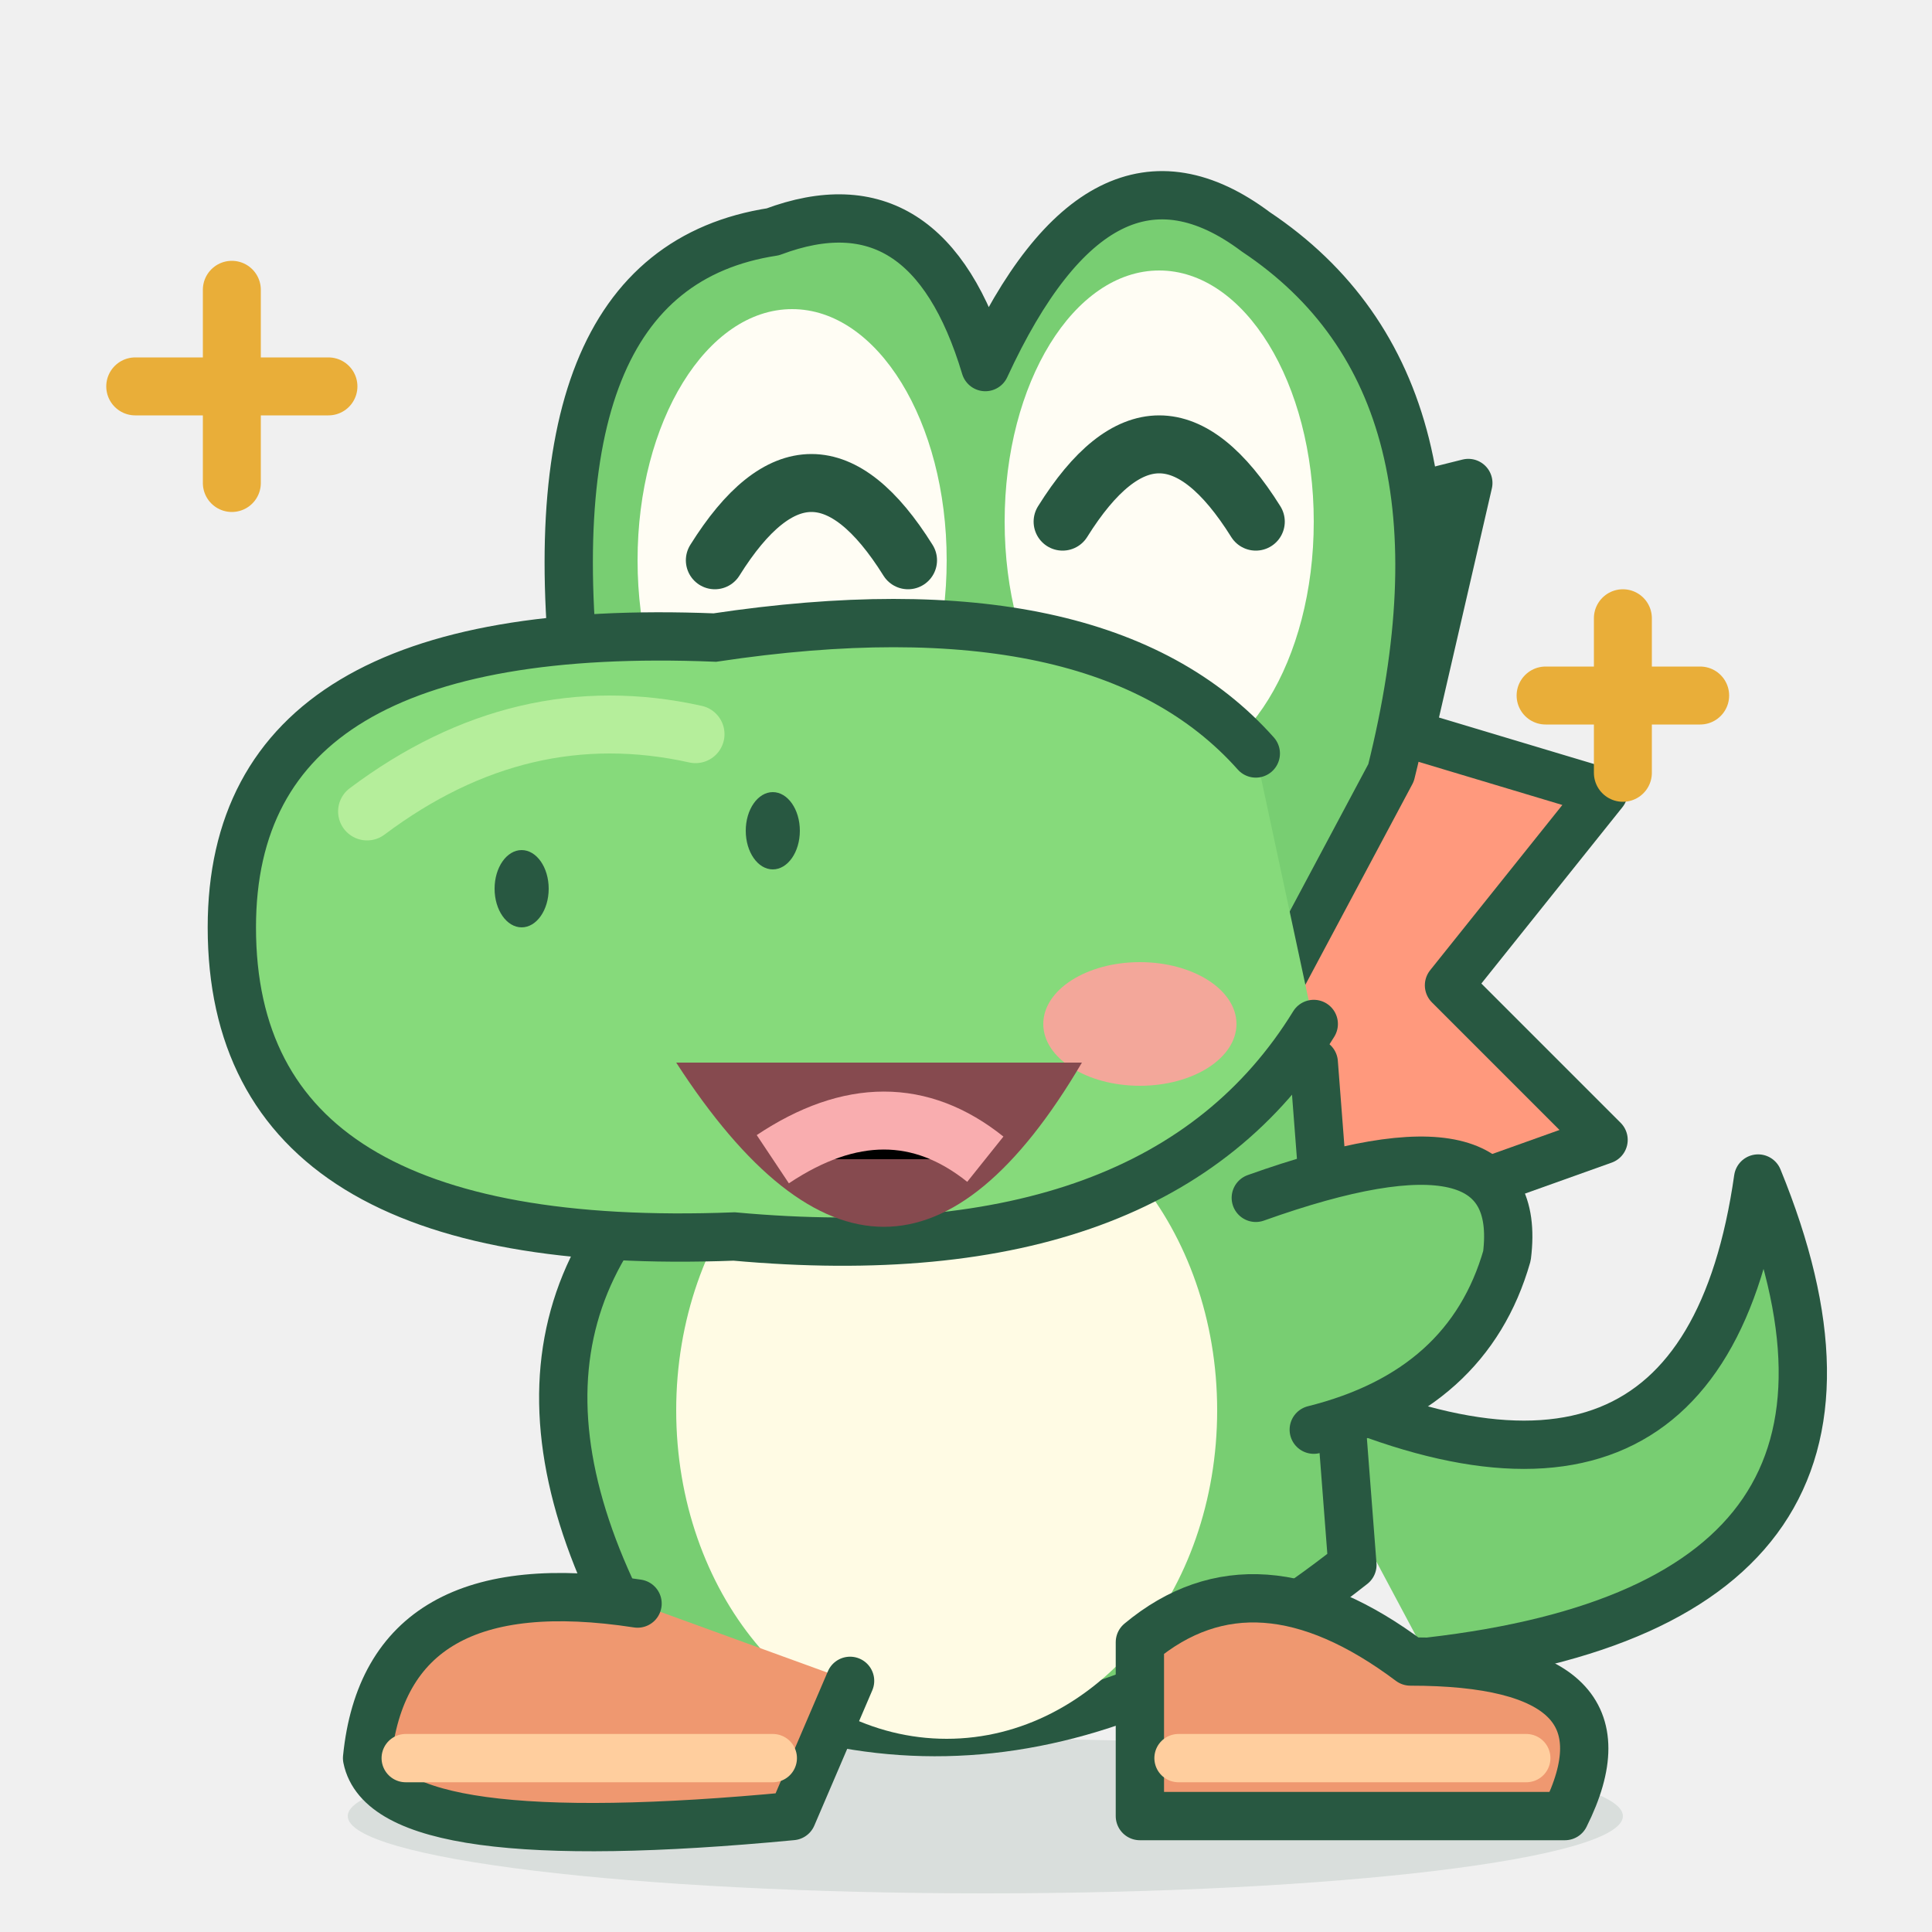
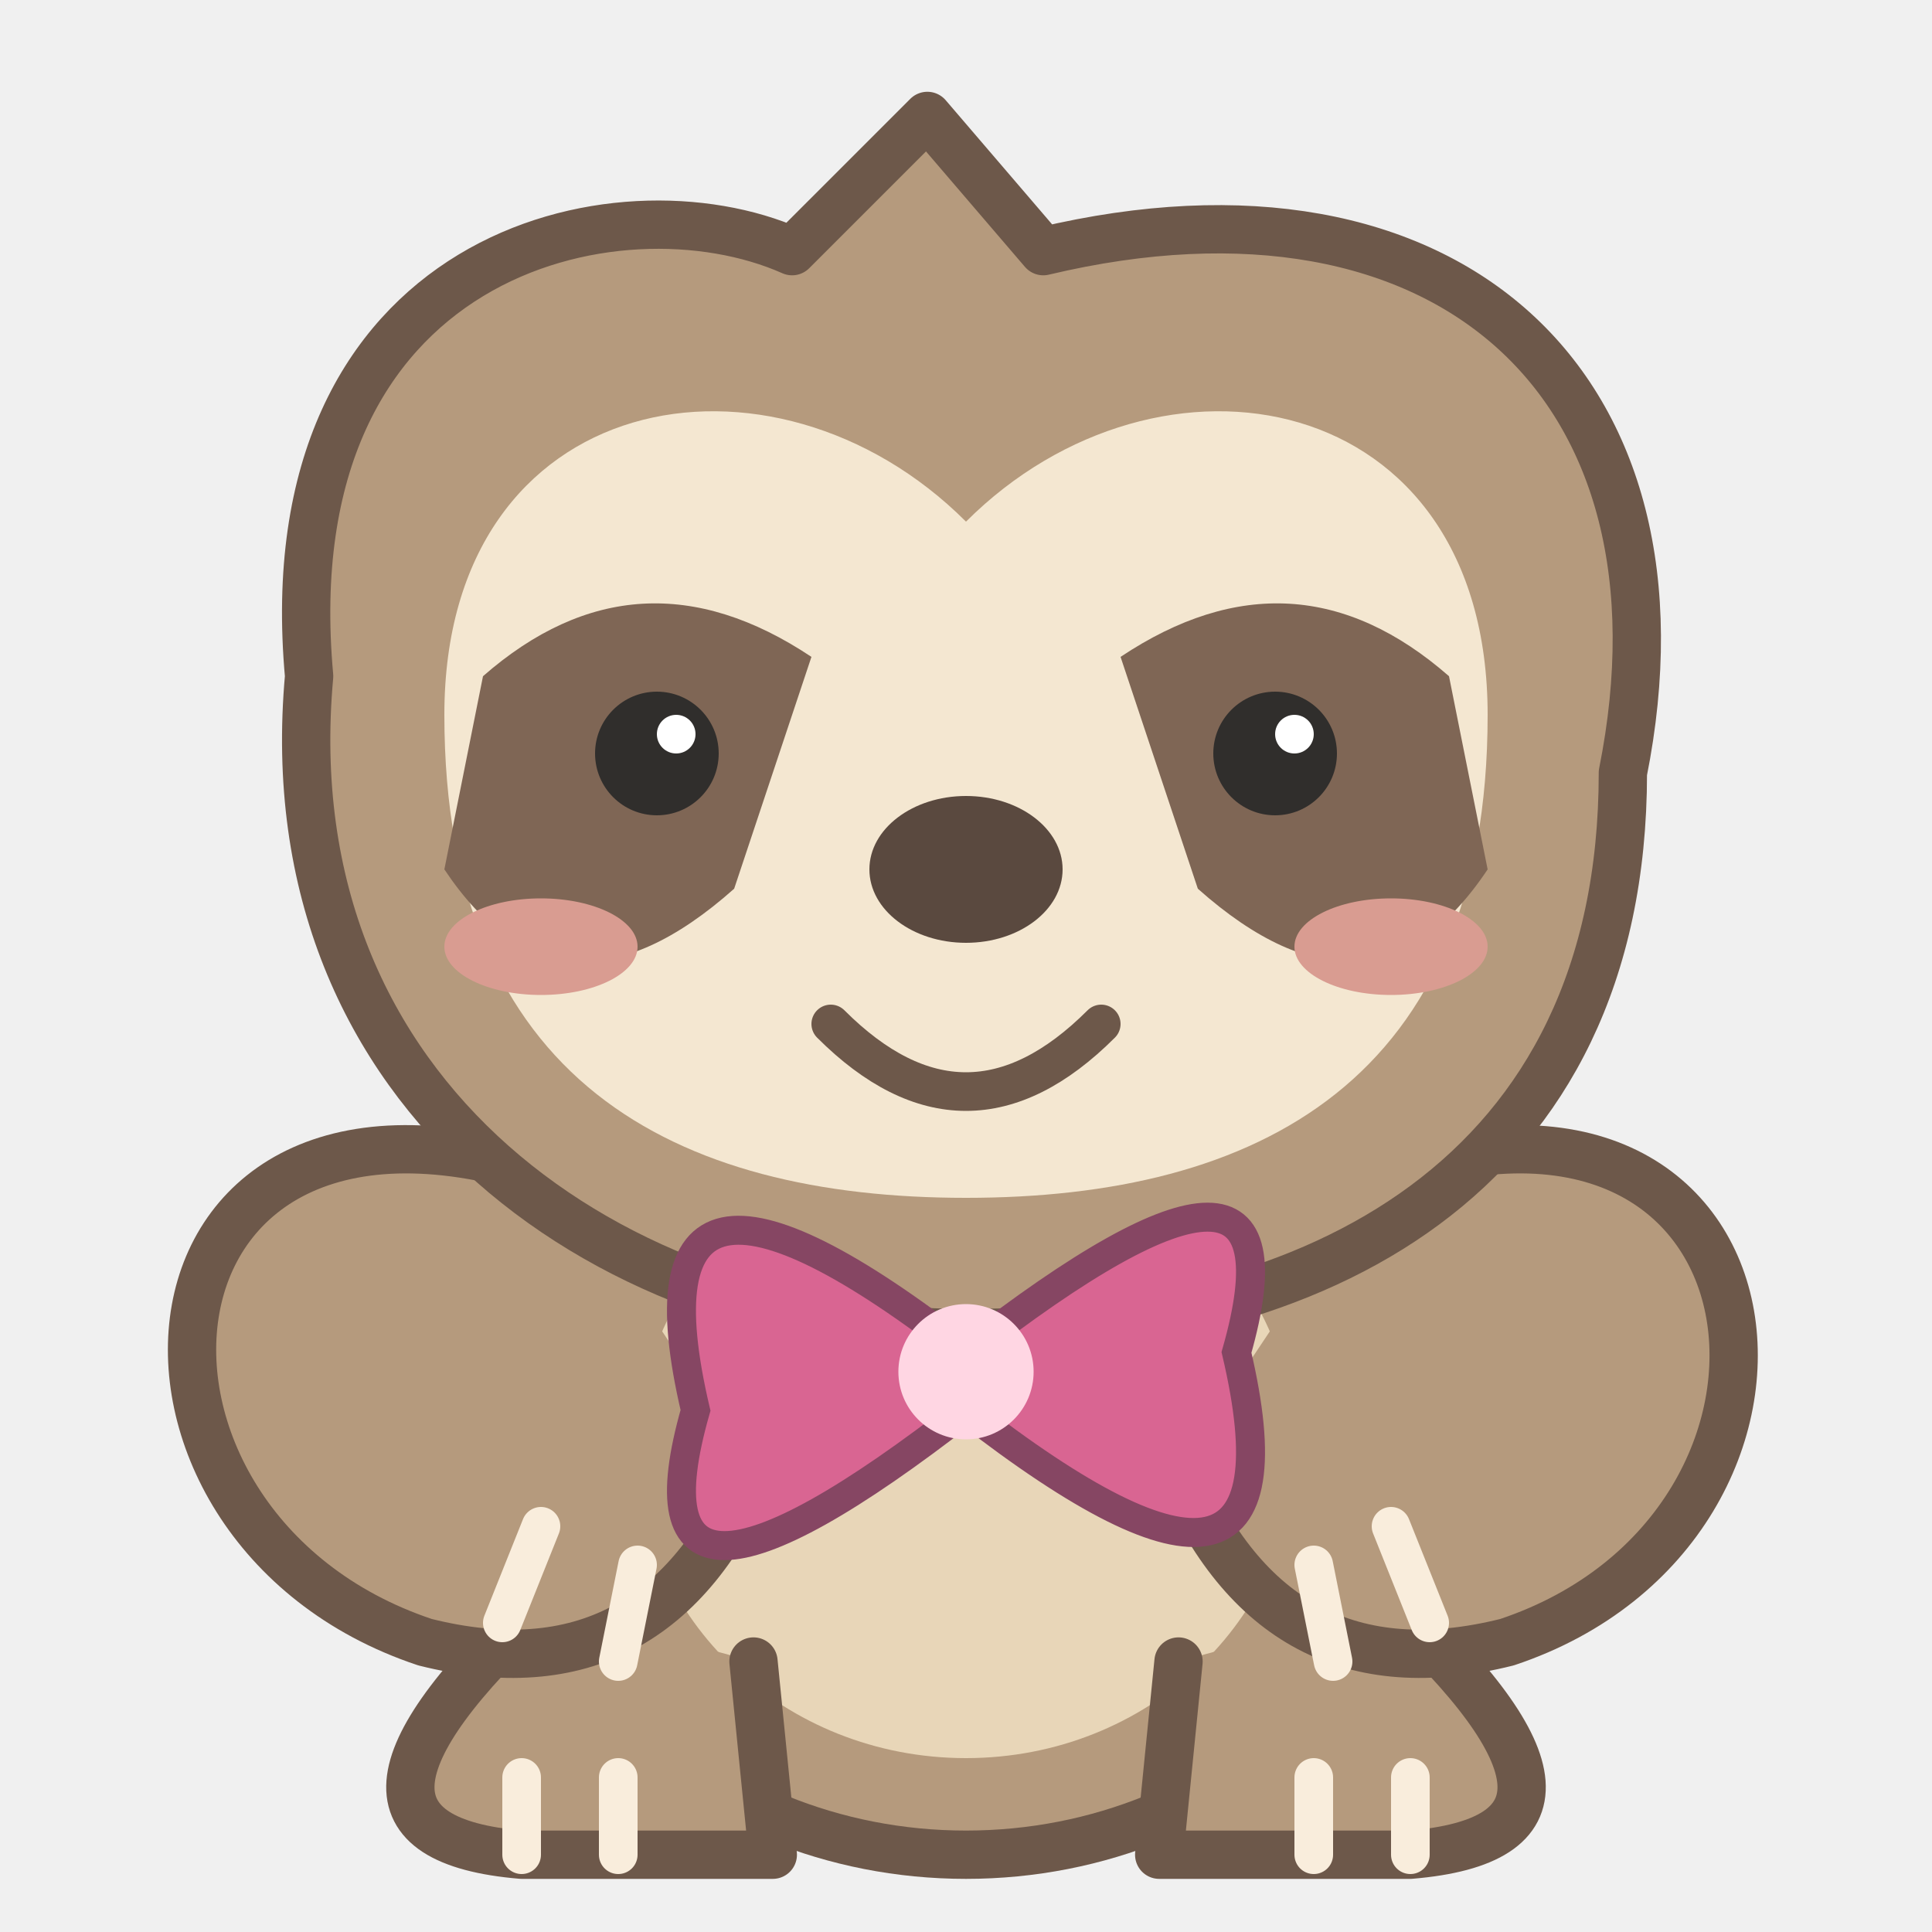
<svg xmlns="http://www.w3.org/2000/svg" width="256" height="256" viewBox="0 0 100 100">
  <defs>
    <g id="yo-body" stroke="#285841" stroke-width="2.5" stroke-linejoin="round" stroke-linecap="round">
      <ellipse cx="51" cy="94" rx="33" ry="4" fill="#285841" opacity=".12" stroke="none" />
      <path d="M66 71Q88 82 91 61Q100 83 74 86" fill="#78CE72" />
      <path d="M64 28l12-3-3 13 10 3-8 10 8 8-14 5" fill="#FF997D" />
      <path d="M39 57Q23 67 33 85Q51 96 70 81L68 55" fill="#78CE72" />
      <ellipse cx="49" cy="73" rx="14" ry="17" fill="#FFFBE4" stroke="none" />
      <path d="M33 83Q20 81 19 91Q20 96 41 94L44 87" fill="#EF9870" />
      <path d="M59 85Q65 80 73 86Q85 86 81 94H59Z" fill="#EF9870" />
      <path d="M21 91h19M61 91h18" stroke="#FFCE9E" />
      <path d="M65 62Q79 57 78 65Q76 72 68 74" fill="#78CE72" />
      <path d="M30 37Q27 14 40 12Q48 9 51 19Q57 6 65 12Q77 20 72 40L64 55H37Z" fill="#78CE72" />
      <ellipse cx="41" cy="29" rx="8" ry="13" fill="#FFFDF4" stroke="none" />
      <ellipse cx="60" cy="27" rx="8" ry="13" fill="#FFFDF4" stroke="none" />
    </g>
    <symbol id="yo" viewBox="0 0 100 100">
      <use href="#yo-body" />
      <ellipse cx="43" cy="29" rx="3.5" ry="7" fill="#253D32" />
      <ellipse cx="61" cy="27" rx="3.5" ry="7" fill="#253D32" />
      <circle cx="44" cy="26" r="1.4" fill="white" />
      <circle cx="62" cy="24" r="1.4" fill="white" />
      <g stroke="#285841" stroke-width="2.5" stroke-linecap="round">
        <path d="M65 39Q57 30 37 33Q12 32 12 48Q12 65 38 64Q60 66 68 53" fill="#86DA7B" />
        <path d="M19 42Q27 36 36 38" stroke="#B5EE9B" stroke-width="3" fill="none" />
        <ellipse cx="27" cy="46" rx="1.4" ry="2" fill="#285841" stroke="none" />
        <ellipse cx="40" cy="43" rx="1.4" ry="2" fill="#285841" stroke="none" />
        <ellipse cx="59" cy="53" rx="5" ry="3.2" fill="#F3A79A" stroke="none" />
      </g>
      <path d="M37 57Q47 61 55 56" fill="none" stroke="#285841" stroke-width="2" stroke-linecap="round" />
    </symbol>
    <symbol id="yo-head" viewBox="0 0 100 100">
      <use href="#yo-body" />
      <ellipse cx="43" cy="29" rx="3.5" ry="7" fill="#253D32" />
      <ellipse cx="61" cy="27" rx="3.5" ry="7" fill="#253D32" />
      <circle cx="44" cy="26" r="1.4" fill="white" />
      <circle cx="62" cy="24" r="1.4" fill="white" />
      <g stroke="#285841" stroke-width="2.5" stroke-linecap="round">
        <path d="M65 39Q57 30 37 33Q12 32 12 48Q12 65 38 64Q60 66 68 53" fill="#86DA7B" />
        <path d="M19 42Q27 36 36 38" stroke="#B5EE9B" stroke-width="3" fill="none" />
        <ellipse cx="27" cy="46" rx="1.4" ry="2" fill="#285841" stroke="none" />
        <ellipse cx="40" cy="43" rx="1.4" ry="2" fill="#285841" stroke="none" />
        <ellipse cx="59" cy="53" rx="5" ry="3.2" fill="#F3A79A" stroke="none" />
      </g>
      <path d="M37 57Q47 61 55 56" fill="none" stroke="#285841" stroke-width="2" stroke-linecap="round" />
    </symbol>
    <symbol id="yo-happy" viewBox="0 0 100 100">
      <use href="#yo-body" />
      <path d="M37 29q5-8 10 0M55 27q5-8 10 0" stroke="#285841" stroke-width="3" fill="none" stroke-linecap="round" />
      <g stroke="#285841" stroke-width="2.5" stroke-linecap="round">
        <path d="M65 39Q57 30 37 33Q12 32 12 48Q12 65 38 64Q60 66 68 53" fill="#86DA7B" />
        <path d="M19 42Q27 36 36 38" stroke="#B5EE9B" stroke-width="3" fill="none" />
        <ellipse cx="27" cy="46" rx="1.4" ry="2" fill="#285841" stroke="none" />
        <ellipse cx="40" cy="43" rx="1.4" ry="2" fill="#285841" stroke="none" />
        <ellipse cx="59" cy="53" rx="5" ry="3.2" fill="#F3A79A" stroke="none" />
      </g>
      <path d="M35 55Q46 72 56 55Z" fill="#864A4F" />
      <path d="M40 60q6-4 11 0" stroke="#F9ADAF" stroke-width="3" />
      <path d="M12 15v10M7 20h10M84 32v8M80 36h8" stroke="#E9AE39" stroke-width="3" stroke-linecap="round" />
    </symbol>
    <symbol id="yo-oops" viewBox="0 0 100 100">
      <use href="#yo-body" />
      <ellipse cx="43" cy="29" rx="3.5" ry="7" fill="#253D32" />
      <ellipse cx="61" cy="27" rx="3.5" ry="7" fill="#253D32" />
      <circle cx="44" cy="26" r="1.4" fill="white" />
      <circle cx="62" cy="24" r="1.4" fill="white" />
      <g stroke="#285841" stroke-width="2.5" stroke-linecap="round">
        <path d="M65 39Q57 30 37 33Q12 32 12 48Q12 65 38 64Q60 66 68 53" fill="#86DA7B" />
        <path d="M19 42Q27 36 36 38" stroke="#B5EE9B" stroke-width="3" fill="none" />
        <ellipse cx="27" cy="46" rx="1.4" ry="2" fill="#285841" stroke="none" />
        <ellipse cx="40" cy="43" rx="1.4" ry="2" fill="#285841" stroke="none" />
        <ellipse cx="59" cy="53" rx="5" ry="3.2" fill="#F3A79A" stroke="none" />
      </g>
      <ellipse cx="46" cy="57" rx="3" ry="4" fill="#864A4F" />
      <path d="M80 17q-9 13 0 13q8 0 0-13" fill="#8DCFEF" />
    </symbol>
    <g id="ko-body" stroke="#485568" stroke-width="2.5" stroke-linecap="round" stroke-linejoin="round">
      <ellipse cx="50" cy="94" rx="31" ry="4" fill="#485568" opacity=".12" stroke="none" />
      <ellipse cx="50" cy="73" rx="24" ry="22" fill="#A9B6C9" />
      <ellipse cx="50" cy="76" rx="15" ry="15" fill="#FFF8E9" stroke="none" />
      <ellipse cx="32" cy="89" rx="12" ry="7" fill="#8F9EB6" />
      <ellipse cx="68" cy="89" rx="12" ry="7" fill="#8F9EB6" />
      <path d="M28 89h7M65 89h7" stroke="#DADEEB" />
      <path d="M30 61Q18 60 20 71Q25 78 34 70" fill="#A9B6C9" />
      <path d="M68 61Q78 52 82 59Q85 66 72 72" fill="#A9B6C9" />
      <path d="M76 75Q82 61 85 45" stroke="#537C61" />
      <path d="M82 62Q68 57 75 49Q85 48 82 62M84 54Q83 39 93 41Q98 50 84 54" fill="#A9CF9C" stroke="#537C61" stroke-width="1.8" />
      <path d="M29 22Q17 9 7 21Q0 33 10 43Q18 48 29 40M71 22Q83 9 93 21Q100 33 90 43Q82 48 71 40" fill="#A9B6C9" />
      <ellipse cx="17" cy="30" rx="9" ry="11" fill="#E1C5D5" stroke="none" />
      <ellipse cx="83" cy="30" rx="9" ry="11" fill="#E1C5D5" stroke="none" />
      <path d="M18 39Q17 19 37 17L43 11L48 16L55 10L58 17Q83 18 82 41Q83 63 51 65Q19 65 18 39Z" fill="#BEC8D8" />
      <path d="M25 39Q23 55 39 59Q53 67 68 56Q77 48 72 40Q65 34 55 41Q49 43 44 40Q34 33 25 39" fill="#F9F5EE" stroke="none" />
      <ellipse cx="29" cy="48" rx="5" ry="3.3" fill="#EBAFBC" stroke="none" />
      <ellipse cx="71" cy="48" rx="5" ry="3.3" fill="#EBAFBC" stroke="none" />
      <path d="M43 38Q42 29 50 29Q59 29 57 39L55 48Q50 53 45 48Z" fill="#485568" stroke="none" />
      <ellipse cx="48" cy="35" rx="2" ry="3" fill="#7C8BA2" stroke="none" />
    </g>
    <symbol id="ko" viewBox="0 0 100 100">
      <use href="#ko-body" />
      <g class="mascot-eyes" fill="#364559">
        <ellipse cx="33" cy="38" rx="3" ry="4" />
        <ellipse cx="67" cy="38" rx="3" ry="4" />
        <circle cx="34" cy="36.5" r="1" fill="white" />
        <circle cx="68" cy="36.5" r="1" fill="white" />
      </g>
      <path d="M45 55Q50 60 55 55" fill="none" stroke="#485568" stroke-width="2" stroke-linecap="round" />
    </symbol>
    <symbol id="ko-head" viewBox="0 0 100 100">
      <use href="#ko" />
    </symbol>
    <g id="pig-body" stroke="#885568" stroke-width="2.5" stroke-linecap="round" stroke-linejoin="round">
      <path d="M77 73c20 8 20-12 11-10-8 2-2 10 3 6" fill="none" stroke="#D98C9F" stroke-width="4" />
      <ellipse cx="50" cy="72" rx="25" ry="23" fill="#F7B9C6" />
      <ellipse cx="50" cy="75" rx="16" ry="16" fill="#FFE6DF" stroke="none" />
      <path d="M28 82q-11 13 0 13h12l-1-11M61 84l-1 11h12q11 0 0-13" fill="#D58C9E" />
      <path d="M31 89v5M69 89v5" fill="none" />
      <path d="M25 67q-15-4-11 7t16 2M75 67q15-4 11 7t-16 2" fill="#F7B9C6" />
      <path d="M21 32Q9 19 17 6q17 1 23 16M60 22Q66 7 83 6q9 13-4 26" fill="#F7B9C6" />
      <path d="M24 25l-3-11 11 8M68 22l11-8-3 11" fill="#E893AA" stroke="none" />
      <ellipse cx="50" cy="40" rx="34" ry="29" fill="#FBC7D0" />
      <path d="M43 14q9-12 14 1" fill="none" stroke="#D58C9E" />
      <ellipse cx="26" cy="47" rx="6" ry="3.5" fill="#EE92A9" stroke="none" />
      <ellipse cx="74" cy="47" rx="6" ry="3.5" fill="#EE92A9" stroke="none" />
      <ellipse cx="50" cy="46" rx="14" ry="10" fill="#EE9DB2" stroke="#C27891" stroke-width="2" />
      <ellipse cx="45" cy="46" rx="2.2" ry="3" fill="#A9637D" stroke="none" />
      <ellipse cx="55" cy="46" rx="2.2" ry="3" fill="#A9637D" stroke="none" />
    </g>
    <symbol id="pig" viewBox="0 0 100 100">
      <use href="#pig-body" />
      <g class="mascot-eyes" fill="#674756">
        <ellipse cx="32" cy="33" rx="3" ry="4" />
        <ellipse cx="68" cy="33" rx="3" ry="4" />
        <circle cx="33" cy="31.5" r="1" fill="white" />
        <circle cx="69" cy="31.5" r="1" fill="white" />
      </g>
      <path d="M45 60q5 5 10 0" fill="none" stroke="#885568" stroke-width="2" stroke-linecap="round" />
    </symbol>
    <symbol id="pig-head" viewBox="0 0 100 100">
      <use href="#pig" />
    </symbol>
    <symbol id="friend-bow" viewBox="0 0 100 100">
      <path d="M50 70q-18-14-14 3-4 14 14 0 18 14 14-3 4-14-14 0Z" fill="#D96592" stroke="#864663" stroke-width="1.5" />
      <circle cx="50" cy="71" r="3.5" fill="#FFD6E3" />
    </symbol>
    <symbol id="friend-explorer" viewBox="0 0 100 100">
      <path d="M29 18l5-12q16-8 32 0l5 12" fill="#DFBF7D" stroke="#866B44" stroke-width="2" />
      <path d="M32 12h36v6H32Z" fill="#91AC86" />
      <ellipse cx="50" cy="19" rx="28" ry="4" fill="#DFBF7D" stroke="#866B44" stroke-width="2" />
    </symbol>
    <symbol id="friend-cozy" viewBox="0 0 100 100">
      <path d="M30 65q20 10 40 0l-2 8q-18 10-36 0Z" fill="#87B8C1" stroke="#527B8A" stroke-width="1.5" />
      <path d="M61 71l-2 16 9-1-1-16" fill="#87B8C1" stroke="#527B8A" stroke-width="1.5" />
      <path d="M61 82h6" stroke="#E0F1E8" stroke-width="2" />
    </symbol>
    <symbol id="yo-bow" viewBox="0 0 100 100">
      <use href="#yo" />
      <use href="#friend-bow" />
    </symbol>
    <symbol id="yo-explorer" viewBox="0 0 100 100">
      <use href="#yo" />
      <use href="#friend-explorer" />
    </symbol>
    <symbol id="yo-cozy" viewBox="0 0 100 100">
      <use href="#yo" />
      <use href="#friend-cozy" />
    </symbol>
    <symbol id="ko-bow" viewBox="0 0 100 100">
      <use href="#ko" />
      <use href="#friend-bow" />
    </symbol>
    <symbol id="ko-explorer" viewBox="0 0 100 100">
      <use href="#ko" />
      <use href="#friend-explorer" />
    </symbol>
    <symbol id="ko-cozy" viewBox="0 0 100 100">
      <use href="#ko" />
      <use href="#friend-cozy" />
    </symbol>
    <symbol id="pig-bow" viewBox="0 0 100 100">
      <use href="#pig" />
      <use href="#friend-bow" />
    </symbol>
    <symbol id="pig-explorer" viewBox="0 0 100 100">
      <use href="#pig" />
      <use href="#friend-explorer" />
    </symbol>
    <symbol id="pig-cozy" viewBox="0 0 100 100">
      <use href="#pig" />
      <use href="#friend-cozy" />
    </symbol>
    <symbol id="sloth-bow" viewBox="0 0 100 100">
      <use href="#sloth" />
      <use href="#friend-bow" />
    </symbol>
    <symbol id="sloth-explorer" viewBox="0 0 100 100">
      <use href="#sloth" />
      <use href="#friend-explorer" />
    </symbol>
    <symbol id="sloth-cozy" viewBox="0 0 100 100">
      <use href="#sloth" />
      <use href="#friend-cozy" />
    </symbol>
    <g id="sloth-body" stroke="#6D584A" stroke-width="2.5" stroke-linecap="round" stroke-linejoin="round">
      <ellipse cx="50" cy="72" rx="25" ry="24" fill="#B59A7D" />
      <ellipse cx="50" cy="75" rx="17" ry="16" fill="#E8D6B8" stroke="none" />
      <path d="M28 83q-13 12-1 13h13l-1-10M61 86l-1 10h13q12-1-1-13" fill="#B59A7D" />
      <path d="M27 92v4m5-4v4m36-4v4m5-4v4" stroke="#F9EDDC" stroke-width="2" />
      <path d="M29 61C6 53 4 79 22 85q12 3 17-9M71 61c22-8 25 18 7 24q-12 3-17-9" fill="#B59A7D" />
      <path d="M28 79l-2 5m7-3-1 5m36-5 1 5m3-7 2 5" stroke="#F9EDDC" stroke-width="2" />
      <path d="M16 35C14 13 32 9 41 13l7-7 6 7C75 8 88 20 84 40c0 21-16 29-34 29S14 57 16 35Z" fill="#B59A7D" />
      <path d="M23 37c0-17 17-20 27-10 10-10 27-7 27 10 0 19-12 25-27 25S23 56 23 37Z" fill="#F4E7D1" stroke="none" />
      <path d="M25 35q8-7 17-1l-4 12q-9 8-15-1Z M75 35q-8-7-17-1l4 12q9 8 15-1Z" fill="#7F6655" stroke="none" />
      <ellipse cx="50" cy="45" rx="5" ry="3.8" fill="#5A493F" stroke="none" />
      <ellipse cx="28" cy="49" rx="5" ry="2.5" fill="#D99C91" stroke="none" />
      <ellipse cx="72" cy="49" rx="5" ry="2.5" fill="#D99C91" stroke="none" />
    </g>
    <symbol id="sloth" viewBox="0 0 100 100">
      <use href="#sloth-body" />
      <g class="mascot-eyes" fill="#302E2C">
        <circle cx="34" cy="39" r="3.2" />
        <circle cx="66" cy="39" r="3.2" />
        <circle cx="35" cy="38" r="1" fill="white" />
        <circle cx="67" cy="38" r="1" fill="white" />
      </g>
      <path d="M43 53q7 7 14 0" fill="none" stroke="#6D584A" stroke-width="2" stroke-linecap="round" />
    </symbol>
    <symbol id="sloth-head" viewBox="0 0 100 100">
      <use href="#sloth" />
    </symbol>
    <symbol id="sloth-happy" viewBox="0 0 100 100">
      <use href="#sloth-body" />
      <path d="M30 40q4-6 8 0M62 40q4-6 8 0" fill="none" stroke="#302E2C" stroke-width="2.5" stroke-linecap="round" />
      <path d="M43 52q7 15 14 0Z" fill="#795447" />
      <path d="M47 57h6" stroke="#E6A59A" stroke-width="3" stroke-linecap="round" />
      <path d="M8 21v8M4 25h8M91 48v8M87 52h8" stroke="#B99A51" stroke-width="2.5" stroke-linecap="round" />
    </symbol>
    <symbol id="sloth-oops" viewBox="0 0 100 100">
      <use href="#sloth-body" />
      <circle cx="34" cy="39" r="4" fill="white" />
      <circle cx="66" cy="39" r="4" fill="white" />
      <circle cx="34" cy="40" r="2" fill="#302E2C" />
      <circle cx="66" cy="40" r="2" fill="#302E2C" />
      <ellipse cx="50" cy="55" rx="3" ry="4" fill="#795447" />
      <path d="M88 16q-6 10 0 10q6 0 0-10" fill="#88C9E7" />
    </symbol>
    <symbol id="pig-happy" viewBox="0 0 100 100">
      <use href="#pig-body" />
      <path d="M28 34q4-7 8 0M64 34q4-7 8 0" fill="none" stroke="#674756" stroke-width="2.5" stroke-linecap="round" />
      <path d="M44 58q6 14 12 0Z" fill="#885568" />
      <path d="M48 62h4" stroke="#F7ADC0" stroke-width="3" stroke-linecap="round" />
      <path d="M7 38c-7-7-8 4 0 8 8-4 7-15 0-8M92 18c-7-7-8 4 0 8 8-4 7-15 0-8" fill="#E784A4" />
    </symbol>
    <symbol id="pig-oops" viewBox="0 0 100 100">
      <use href="#pig-body" />
      <circle cx="32" cy="33" r="4" fill="white" />
      <circle cx="68" cy="33" r="4" fill="white" />
      <circle cx="32" cy="34" r="2" fill="#674756" />
      <circle cx="68" cy="34" r="2" fill="#674756" />
      <ellipse cx="50" cy="61" rx="3" ry="4" fill="#885568" />
      <path d="M89 27q-6 10 0 10q6 0 0-10" fill="#88C9E7" />
    </symbol>
    <symbol id="ko-happy" viewBox="0 0 100 100">
      <use href="#ko-body" />
      <path d="M29 39q4-7 8 0M63 39q4-7 8 0" fill="none" stroke="#485568" stroke-width="2.5" stroke-linecap="round" />
      <path d="M43 53Q50 68 57 53Z" fill="#8B596B" />
      <path d="M47 58q3-2 6 0" fill="none" stroke="#F1ABB9" stroke-width="3" />
      <path d="M9 56v8M5 60h8M90 10v8M86 14h8" stroke="#D5AB49" stroke-width="2.5" stroke-linecap="round" />
    </symbol>
    <symbol id="ko-oops" viewBox="0 0 100 100">
      <use href="#ko-body" />
      <circle cx="33" cy="38" r="4" fill="white" />
      <circle cx="67" cy="38" r="4" fill="white" />
      <circle cx="33" cy="39" r="2" fill="#364559" />
      <circle cx="67" cy="39" r="2" fill="#364559" />
      <ellipse cx="50" cy="56" rx="3" ry="4" fill="#8B596B" />
      <path d="M84 9q-6 10 0 10q6 0 0-10" fill="#88C9E7" />
    </symbol>
    <symbol id="egg" viewBox="0 0 100 100">
      <path d="M50 12 C 30 12, 22 40, 22 58 C 22 78, 34 90, 50 90 C 66 90, 78 78, 78 58 C 78 40, 70 12, 50 12 Z" fill="#FFFDF7" stroke="#8FA394" stroke-width="3" />
      <circle cx="40" cy="40" r="5" fill="#7FCB85" />
      <circle cx="58" cy="52" r="6" fill="#7FCB85" />
      <circle cx="42" cy="66" r="4.5" fill="#7FCB85" />
      <circle cx="60" cy="30" r="3.5" fill="#7FCB85" />
    </symbol>
    <symbol id="xmark" viewBox="0 0 100 100">
      <path d="M22 22 L78 78 M78 22 L22 78" stroke="#2B3A2E" stroke-width="14" stroke-linecap="round" />
    </symbol>
    <symbol id="i-undo" viewBox="0 0 24 24">
      <path d="M9 14 4 9l5-5" fill="none" stroke="currentColor" stroke-width="2.4" stroke-linecap="round" stroke-linejoin="round" />
      <path d="M4 9h9.5a5.5 5.5 0 0 1 0 11H11" fill="none" stroke="currentColor" stroke-width="2.4" stroke-linecap="round" />
    </symbol>
    <symbol id="i-bulb" viewBox="0 0 24 24">
      <path d="M9 18h6M10 21h4" stroke="currentColor" stroke-width="2.4" stroke-linecap="round" />
      <path d="M12 3a6.5 6.5 0 0 0-3.8 11.8c.5.4.8 1 .8 1.7V17h6v-.5c0-.7.3-1.3.8-1.7A6.5 6.5 0 0 0 12 3Z" fill="none" stroke="currentColor" stroke-width="2.4" stroke-linejoin="round" />
    </symbol>
    <symbol id="i-clear" viewBox="0 0 24 24">
      <path d="M4 12a8 8 0 1 0 2.3-5.7" fill="none" stroke="currentColor" stroke-width="2.4" stroke-linecap="round" />
      <path d="M6 3v4h4" fill="none" stroke="currentColor" stroke-width="2.4" stroke-linecap="round" stroke-linejoin="round" />
    </symbol>
    <symbol id="i-next" viewBox="0 0 24 24">
      <path d="M5 12h13M13 6l6 6-6 6" fill="none" stroke="currentColor" stroke-width="2.6" stroke-linecap="round" stroke-linejoin="round" />
    </symbol>
    <symbol id="i-gear" viewBox="0 0 24 24">
      <circle cx="12" cy="12" r="3.2" fill="none" stroke="currentColor" stroke-width="2.2" />
      <path d="M12 2.5v3M12 18.5v3M2.5 12h3M18.5 12h3M5.3 5.3l2.1 2.1M16.6 16.6l2.1 2.1M5.3 18.7l2.1-2.1M16.6 7.4l2.1-2.1" stroke="currentColor" stroke-width="2.2" stroke-linecap="round" />
    </symbol>
    <symbol id="i-help" viewBox="0 0 24 24">
      <circle cx="12" cy="12" r="9.5" fill="none" stroke="currentColor" stroke-width="2.2" />
      <path d="M9.5 9.5a2.5 2.5 0 1 1 3.5 2.3c-.7.4-1 .9-1 1.7" fill="none" stroke="currentColor" stroke-width="2.2" stroke-linecap="round" />
      <circle cx="12" cy="17" r="1.3" fill="currentColor" />
    </symbol>
    <symbol id="i-share" viewBox="0 0 24 24">
      <path d="M12 3v12M8 7l4-4 4 4" fill="none" stroke="currentColor" stroke-width="2.4" stroke-linecap="round" stroke-linejoin="round" />
      <path d="M5 12v7a1 1 0 0 0 1 1h12a1 1 0 0 0 1-1v-7" fill="none" stroke="currentColor" stroke-width="2.4" stroke-linecap="round" />
    </symbol>
    <symbol id="i-flame" viewBox="0 0 24 24">
      <path d="M12 22c4.4 0 7-2.8 7-6.6 0-3.2-2-5.3-3.4-7.2-.5 1.4-1.3 2.3-2.4 2.6.3-3-1-6.3-3.6-7.8.2 2.6-1 4.4-2.4 6.2C5.9 10.9 5 12.7 5 15.4 5 19.2 7.6 22 12 22Z" fill="currentColor" />
    </symbol>
  </defs>
  <g transform="">
-     <use href="#yo-happy" />
+     <use href="#sloth-bow" />
  </g>
</svg>
